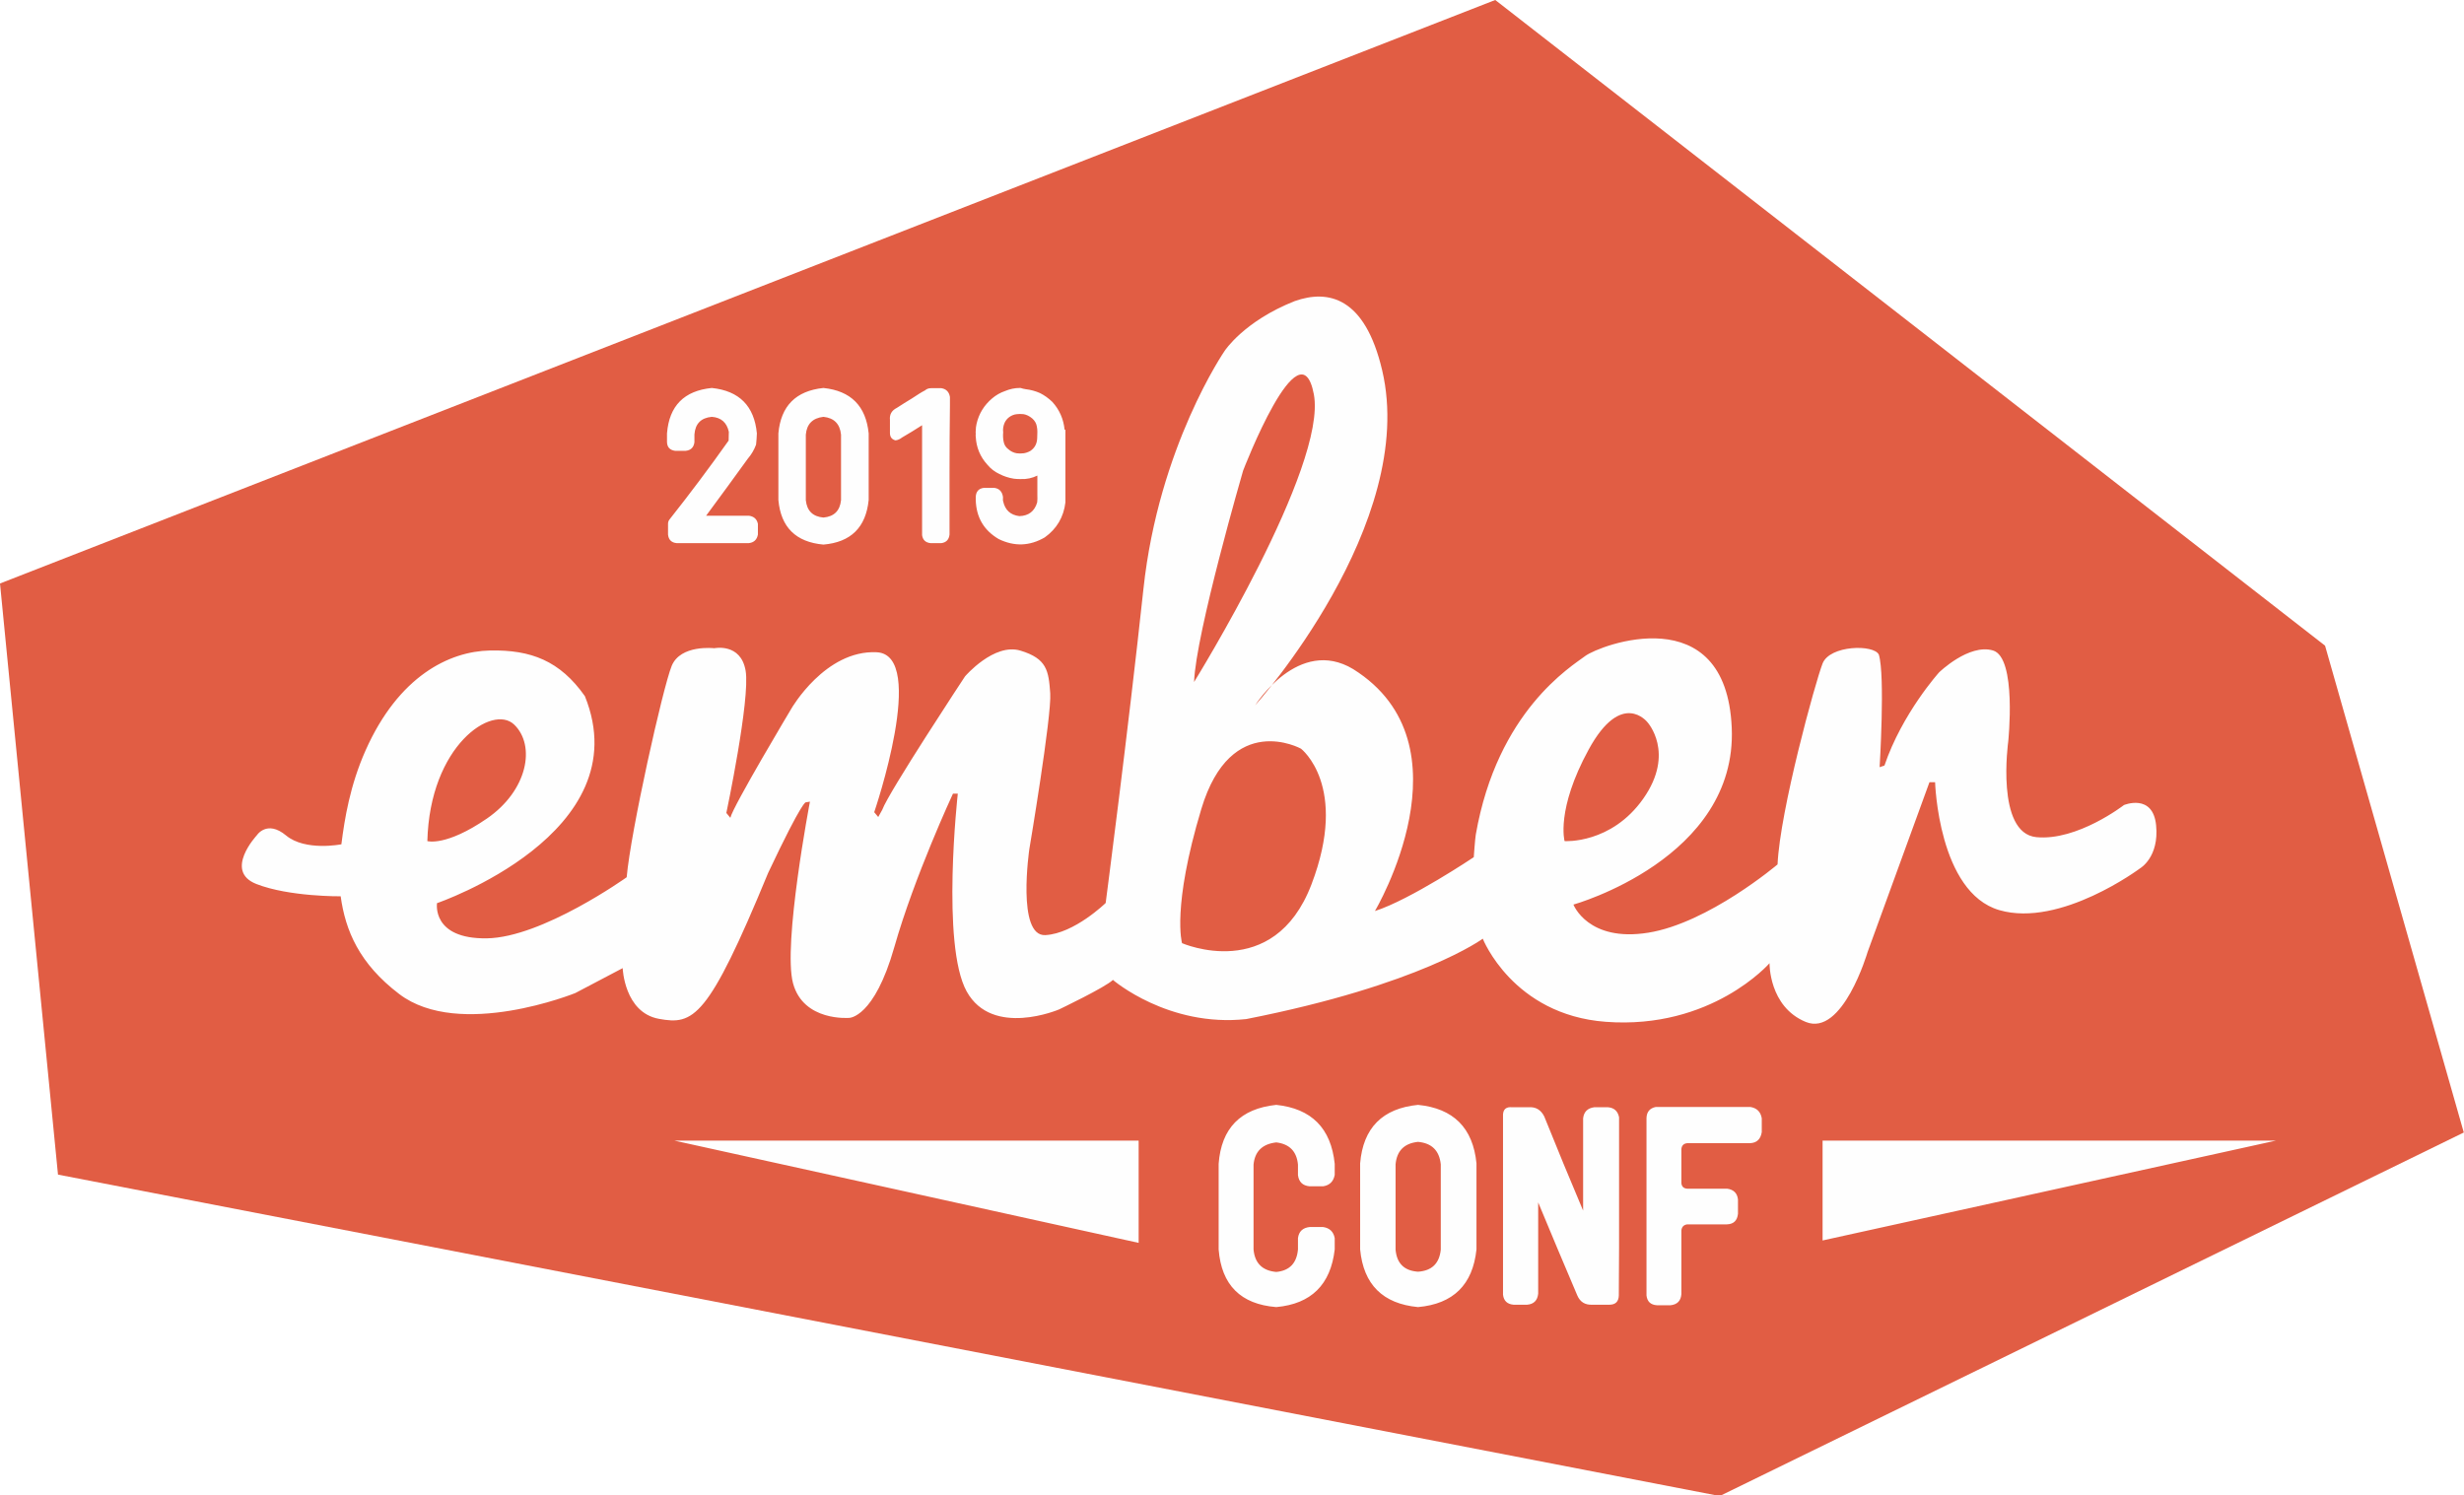
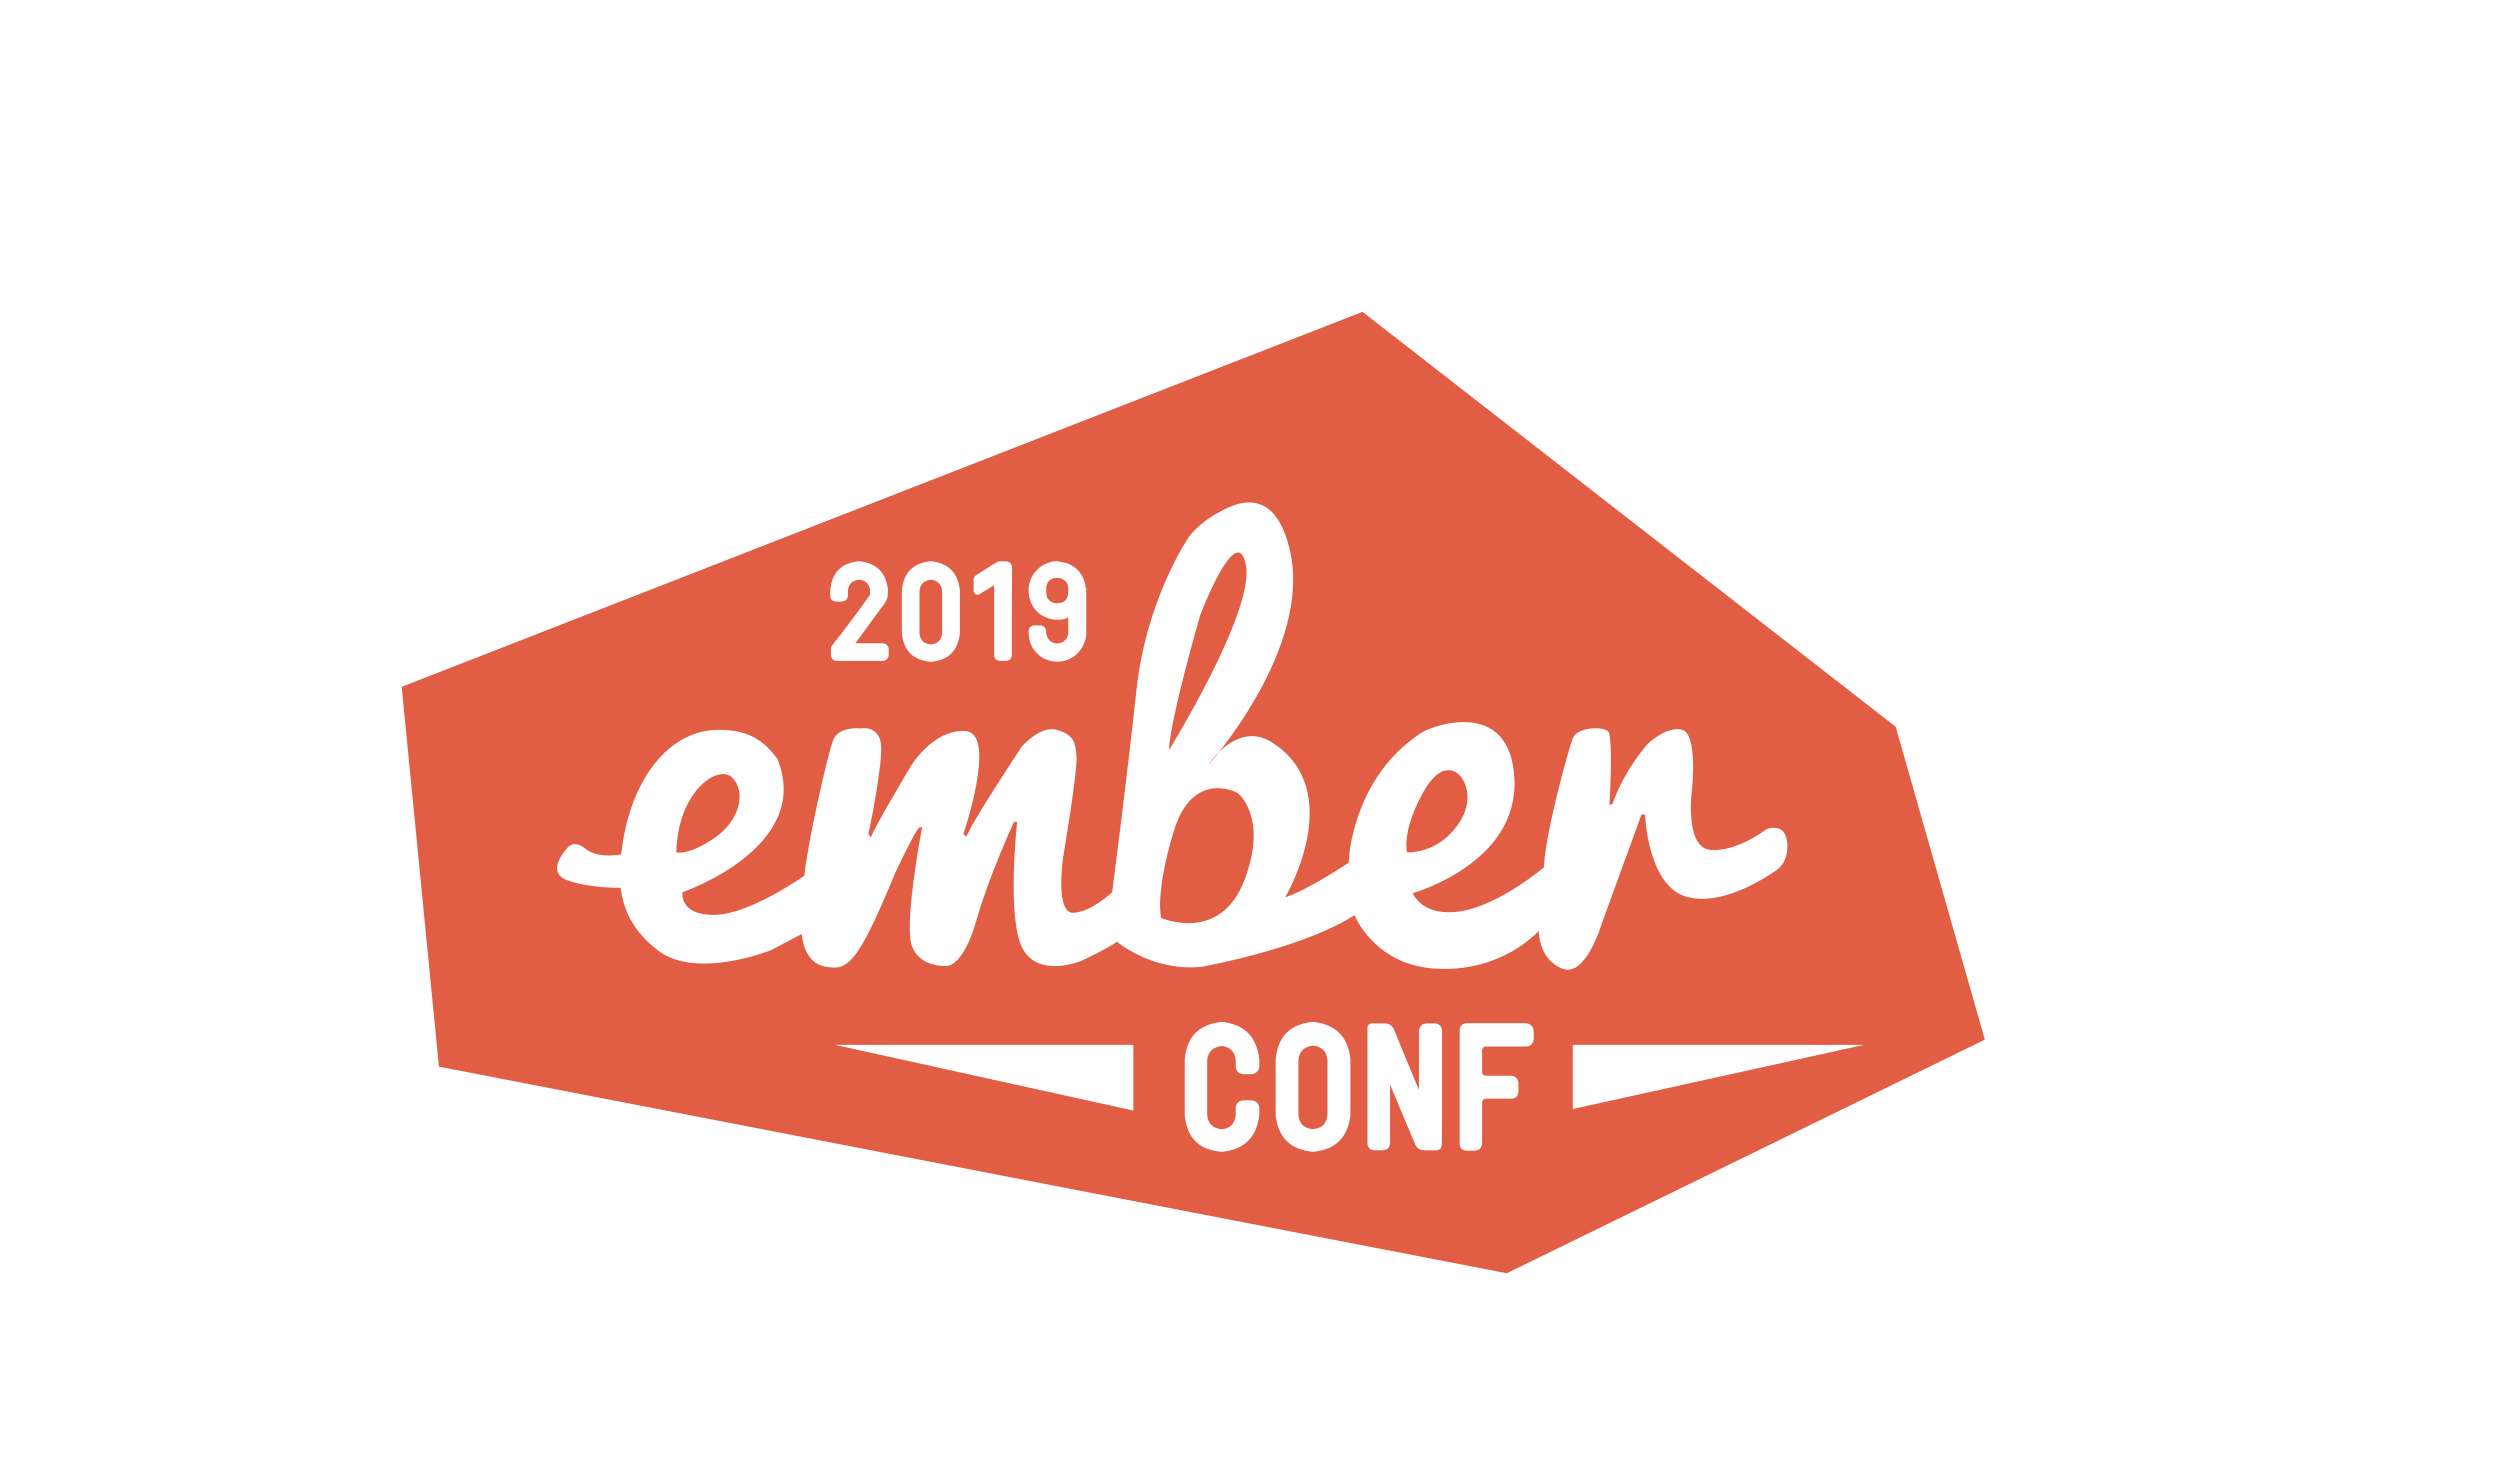
- <svg xmlns="http://www.w3.org/2000/svg" width="216px" height="131px" viewBox="0 0 216 131" version="1.1">
-   <defs />
-   <g id="Page-1" stroke="none" stroke-width="1" fill="none" fill-rule="evenodd">
-     <g id="Artboard-1">
-       <g id="Group" transform="translate(0, -1)">
-         <polygon id="Base-Shape" fill="#E15D44" points="131.076 0.999 0 52.155 5.083 103.979 150.758 132.158 215.982 100.288 203.821 57.608" />
-         <path d="M159.772,100.999 L199.516,100.999 L159.772,109.753 L159.772,100.999 Z M99.816,100.999 L99.816,109.964 L59.115,100.999 L99.816,100.999 Z M137.155,74.741 C137.155,74.741 136.381,71.993 139.269,66.709 C142.157,61.424 144.414,64.313 144.414,64.313 C144.414,64.313 146.878,66.991 144.061,71.008 C141.242,75.021 137.155,74.741 137.155,74.741 Z M114.963,78.544 C111.651,87.213 103.62,83.688 103.62,83.688 C103.62,83.688 102.704,80.588 105.311,71.922 C107.917,63.258 114.047,66.637 114.047,66.637 C114.047,66.637 118.274,69.88 114.963,78.544 M108.974,42.261 C108.974,42.261 113.978,29.227 115.175,35.57 C116.37,41.909 104.676,60.791 104.676,60.791 C104.817,56.564 108.974,42.261 108.974,42.261 M37.463,74.741 C37.675,66.357 43.17,62.693 45.073,64.526 C46.976,66.357 46.27,70.302 42.677,72.768 C39.085,75.234 37.463,74.741 37.463,74.741 M189.009,73.349 C189.292,76.166 187.6,77.13 187.6,77.13 C187.6,77.13 180.624,82.345 175.272,80.794 C169.917,79.244 169.635,69.579 169.635,69.579 L169.14,69.579 L163.716,84.471 C163.716,84.471 161.534,91.93 158.292,90.592 C155.051,89.252 155.121,85.445 155.121,85.445 C155.121,85.445 150.05,91.285 140.748,90.582 C132.612,89.966 129.983,83.296 129.983,83.296 C129.983,83.296 124.545,87.333 109.252,90.343 C102.411,91.088 97.561,86.91 97.561,86.91 C96.926,87.546 92.84,89.498 92.84,89.498 C92.84,89.498 86.993,92 84.738,87.915 C82.484,83.832 83.963,70.579 83.963,70.579 L83.54,70.579 C83.54,70.579 80.158,77.841 78.396,84.041 C76.636,90.241 74.45,90.238 74.45,90.238 C74.45,90.238 70.436,90.588 69.52,87.207 C68.604,83.825 71.001,71.281 71.001,71.281 L70.647,71.34 C70.647,71.34 70.436,70.972 67.338,77.527 C62.053,90.348 60.785,90.877 57.755,90.321 C54.724,89.763 54.585,85.878 54.585,85.878 L50.429,88.064 C50.429,88.064 40.284,92.166 35.002,88.152 C31.483,85.478 30.279,82.579 29.864,79.579 L29.866,79.579 C29.866,79.579 25.367,79.631 22.478,78.503 C19.588,77.374 22.5,74.247 22.5,74.247 C22.5,74.247 23.388,72.84 25.078,74.247 C26.77,75.654 29.926,75.02 29.926,75.02 C30.207,72.799 30.676,69.868 32.053,66.773 C34.942,60.29 39.366,58.1 42.959,58.029 C46.551,57.959 49.089,58.933 51.273,62.033 C56.134,74.082 38.31,80.181 38.31,80.181 C38.31,80.181 37.816,83.335 42.677,83.265 C47.539,83.197 54.936,77.91 54.936,77.91 C55.289,73.895 58.107,61.283 58.881,59.383 C59.656,57.479 62.616,57.832 62.616,57.832 C62.616,57.832 64.941,57.338 65.363,59.803 C65.785,62.27 63.673,72.274 63.673,72.274 L64.024,72.699 C64.236,71.711 69.379,63.116 69.379,63.116 C69.379,63.116 72.338,57.973 76.848,58.183 C81.356,58.394 76.636,72.206 76.636,72.206 L76.988,72.628 L77.341,71.993 C77.905,70.44 84.597,60.298 84.597,60.298 C84.597,60.298 87.134,57.338 89.458,58.042 C91.782,58.747 91.924,59.803 92.066,61.778 C92.206,63.749 90.234,75.443 90.234,75.443 C90.234,75.443 89.106,83.123 91.642,82.982 C94.179,82.844 96.926,80.166 96.926,80.166 C96.926,80.166 98.899,65.088 100.238,52.619 C101.577,40.148 107.354,31.764 107.354,31.764 C107.354,31.764 109.043,29.157 113.508,27.394 C116.449,26.358 119.655,27.048 121.162,33.455 C124.333,46.91 110.031,62.833 110.031,62.833 C110.031,62.833 113.835,56.775 118.627,59.664 C129.194,66.284 120.529,80.871 120.529,80.871 C123.629,79.884 129.194,76.15 129.194,76.15 C129.194,76.15 129.307,74.54 129.371,74.171 C131.262,63.338 137.75,59.428 138.964,58.513 C140.221,57.569 151.316,53.322 151.809,64.806 C152.302,76.29 137.931,80.306 137.931,80.306 C137.931,80.306 139.201,83.619 144.483,82.772 C149.766,81.928 155.825,76.784 155.825,76.784 C156.036,72.064 159.138,60.791 159.771,59.17 C160.405,57.55 164.28,57.479 164.704,58.394 C165.267,60.227 164.772,68.259 164.772,68.259 L165.195,68.117 C166.747,63.539 169.986,59.947 169.986,59.947 C169.986,59.947 172.593,57.41 174.707,58.026 C176.82,58.645 176.047,66.006 176.047,66.006 C176.047,66.006 174.921,74.041 178.511,74.394 C182.104,74.745 186.191,71.579 186.191,71.579 C186.191,71.579 188.726,70.528 189.009,73.349 Z M117.004,104.007 C116.896,104.579 116.564,104.91 116.007,105.002 L114.779,105.002 C114.191,104.942 113.86,104.617 113.783,104.029 L113.783,103.105 C113.674,101.945 113.041,101.294 111.882,101.156 C110.662,101.294 109.997,101.945 109.889,103.105 L109.889,110.541 C109.997,111.748 110.662,112.404 111.882,112.513 C113.041,112.404 113.674,111.748 113.783,110.541 L113.783,109.546 C113.86,108.96 114.208,108.635 114.826,108.572 L115.962,108.572 C116.548,108.65 116.896,108.975 117.004,109.546 L117.004,110.541 C116.648,113.632 114.941,115.317 111.882,115.594 C108.761,115.347 107.076,113.662 106.829,110.541 L106.829,103.032 C107.062,99.912 108.746,98.191 111.882,97.865 C114.973,98.191 116.68,99.912 117.004,103.032 L117.004,104.007 Z M124.308,97.865 C127.415,98.174 129.122,99.881 129.431,102.988 L129.431,110.542 C129.107,113.632 127.399,115.317 124.308,115.594 C121.219,115.301 119.527,113.618 119.233,110.542 L119.233,102.988 C119.496,99.881 121.188,98.174 124.308,97.865 Z M126.302,110.564 L126.302,103.08 C126.177,101.874 125.514,101.217 124.308,101.109 C123.104,101.233 122.447,101.89 122.339,103.08 L122.339,110.564 C122.447,111.77 123.104,112.413 124.308,112.491 C125.514,112.413 126.177,111.77 126.302,110.564 Z M141.909,114.575 C141.894,115.117 141.616,115.387 141.075,115.387 L140.936,115.387 L140.751,115.387 L139.824,115.387 L139.731,115.387 L139.593,115.387 C138.958,115.418 138.518,115.148 138.27,114.575 C137.112,111.856 135.969,109.137 134.841,106.417 L134.841,112.745 L134.841,114.414 C134.779,115.015 134.455,115.34 133.867,115.387 L132.685,115.387 C132.129,115.34 131.82,115.046 131.758,114.506 L131.758,98.815 L131.758,98.701 C131.789,98.235 132.052,98.027 132.546,98.074 L132.87,98.074 L133.775,98.074 L134.007,98.074 C134.625,98.027 135.081,98.299 135.374,98.884 C136.486,101.652 137.622,104.401 138.78,107.137 L138.78,99.048 C138.843,98.476 139.167,98.152 139.755,98.074 L140.96,98.074 C141.5,98.119 141.824,98.413 141.932,98.955 L141.932,103.287 L141.932,110.31 C141.918,111.701 141.909,113.084 141.909,114.459 L141.909,114.575 Z M153.444,98.049 C154.015,98.144 154.347,98.476 154.441,99.047 L154.441,100.252 C154.347,100.87 154.008,101.195 153.421,101.225 L147.905,101.225 C147.596,101.255 147.425,101.427 147.394,101.735 L147.394,104.725 C147.425,105.034 147.596,105.195 147.905,105.213 L151.405,105.213 C151.975,105.29 152.294,105.606 152.355,106.16 L152.355,107.413 C152.294,108.017 151.968,108.325 151.381,108.341 L147.905,108.341 C147.596,108.386 147.425,108.566 147.394,108.874 L147.394,111.445 L147.394,114.458 C147.349,115.045 147.032,115.372 146.444,115.433 L145.262,115.433 C144.707,115.403 144.397,115.116 144.336,114.574 L144.336,111.445 L144.336,111.146 L144.336,100.113 L144.336,99.025 C144.35,98.484 144.621,98.157 145.147,98.049 L153.444,98.049 Z M65.65,46.214 C66.092,46.273 66.356,46.513 66.44,46.931 L66.44,47.864 C66.356,48.319 66.087,48.571 65.632,48.618 L59.314,48.618 C58.859,48.571 58.608,48.319 58.561,47.864 L58.561,46.931 C58.561,46.8 58.596,46.679 58.668,46.572 C60.451,44.322 62.186,42.008 63.873,39.627 C63.873,39.364 63.879,39.106 63.891,38.855 C63.712,38.041 63.215,37.605 62.401,37.544 C61.456,37.629 60.947,38.144 60.876,39.089 L60.876,39.77 C60.816,40.224 60.559,40.477 60.104,40.525 L59.189,40.525 C58.722,40.464 58.483,40.208 58.471,39.752 L58.471,38.998 C58.662,36.581 59.972,35.254 62.401,35.014 C64.806,35.266 66.122,36.593 66.35,38.998 C66.338,39.334 66.314,39.663 66.278,39.986 C66.11,40.441 65.871,40.846 65.56,41.206 C64.352,42.88 63.131,44.55 61.899,46.214 L65.65,46.214 Z M72.183,35.014 C74.588,35.265 75.91,36.593 76.15,38.998 L76.15,44.831 C75.91,47.236 74.588,48.54 72.183,48.744 C69.766,48.528 68.45,47.224 68.235,44.831 L68.235,38.998 C68.45,36.593 69.766,35.265 72.183,35.014 Z M73.727,44.849 L73.727,39.106 C73.631,38.161 73.117,37.64 72.183,37.544 C71.238,37.652 70.723,38.172 70.64,39.106 L70.64,44.849 C70.735,45.782 71.25,46.291 72.183,46.374 C73.117,46.291 73.631,45.782 73.727,44.849 Z M83.274,35.803 L83.274,36.539 C83.25,38.502 83.238,40.464 83.238,42.426 L83.238,47.864 C83.19,48.307 82.951,48.558 82.52,48.618 L81.569,48.618 C81.138,48.57 80.893,48.337 80.833,47.918 L80.833,38.28 C80.259,38.651 79.672,39.01 79.074,39.357 C78.895,39.5 78.703,39.584 78.5,39.608 C78.177,39.525 78.015,39.309 78.015,38.962 L78.015,37.813 C77.967,37.335 78.17,36.982 78.626,36.755 C78.841,36.623 79.056,36.485 79.272,36.342 C79.714,36.078 80.151,35.803 80.582,35.516 C80.749,35.408 80.917,35.313 81.084,35.229 C81.228,35.097 81.407,35.032 81.623,35.032 L82.52,35.032 C82.951,35.103 83.202,35.361 83.274,35.803 Z M93.397,39.07 L93.397,42.282 L93.397,44.239 L93.397,45.046 C93.241,46.339 92.637,47.362 91.585,48.115 C90.268,48.881 88.922,48.929 87.546,48.259 C86.242,47.493 85.572,46.344 85.536,44.813 L85.536,44.562 C85.56,44.095 85.793,43.832 86.236,43.772 L87.17,43.772 C87.6,43.832 87.851,44.095 87.923,44.562 L87.923,44.741 C87.911,44.813 87.917,44.885 87.941,44.957 C88.109,45.722 88.581,46.153 89.359,46.249 C90.173,46.225 90.693,45.824 90.921,45.046 C90.944,44.843 90.95,44.622 90.938,44.382 L90.938,42.695 C90.472,42.923 89.987,43.024 89.485,43 L89.466,43 L89.413,43 L89.395,43 C89.203,43 89.024,42.989 88.857,42.965 C88.414,42.892 87.995,42.755 87.6,42.551 C87.193,42.36 86.846,42.091 86.559,41.744 C85.925,41.05 85.584,40.23 85.536,39.285 C85.524,39.213 85.524,39.135 85.536,39.052 L85.536,39.07 L85.536,38.908 L85.536,39.034 C85.524,38.938 85.524,38.848 85.536,38.764 C85.536,38.561 85.56,38.358 85.608,38.155 C85.811,37.269 86.266,36.527 86.972,35.929 C87.307,35.642 87.684,35.427 88.103,35.283 C88.533,35.103 88.964,35.013 89.395,35.013 L89.413,35.013 L89.466,35.013 C89.61,35.061 89.76,35.097 89.915,35.121 C90.346,35.169 90.765,35.283 91.172,35.462 C91.554,35.654 91.913,35.911 92.249,36.234 C92.871,36.916 93.23,37.73 93.325,38.675 L93.397,38.675 L93.397,39.034 L93.397,38.908 L93.397,39.07 L93.397,39.052 L93.397,39.07 Z M89.736,40.739 C89.915,40.715 90.107,40.649 90.31,40.541 C90.693,40.29 90.896,39.926 90.921,39.447 C90.932,39.255 90.938,39.058 90.938,38.854 C90.938,38.687 90.921,38.519 90.884,38.352 C90.837,38.1 90.705,37.879 90.49,37.688 C90.25,37.485 89.999,37.359 89.736,37.311 C89.628,37.311 89.521,37.305 89.413,37.293 C89.317,37.305 89.221,37.311 89.126,37.311 C88.898,37.335 88.683,37.419 88.48,37.562 C88.3,37.694 88.162,37.861 88.067,38.065 C87.947,38.34 87.905,38.621 87.941,38.908 C87.917,39.183 87.929,39.447 87.977,39.698 C88.025,39.985 88.162,40.213 88.39,40.38 C88.605,40.572 88.85,40.691 89.126,40.739 C89.221,40.751 89.317,40.757 89.413,40.757 C89.521,40.757 89.628,40.751 89.736,40.739 Z" id="Lettering" fill="#FEFEFE" />
-       </g>
-     </g>
-   </g>
+ <svg xmlns="http://www.w3.org/2000/svg" width="100%" height="100%" viewBox="0 0 1701 993" version="1.1" xml:space="preserve" style="fill-rule:evenodd;clip-rule:evenodd;stroke-linejoin:round;stroke-miterlimit:1.414;">
+   <path id="Base-Shape" d="M927.024,212.185l-653.715,255.13l25.351,258.462l726.524,140.537l325.291,-158.945l-60.651,-212.858l-362.8,-282.326Z" style="fill:#e15d44;" />
+   <path id="Lettering" d="M1070.14,710.912l198.214,0l-198.214,43.659l0,-43.659Zm-299.014,0l0,44.711l-202.988,-44.711l202.988,0Zm186.22,-130.955c0,0 -3.86,-13.705 10.543,-40.058c14.403,-26.358 25.66,-11.95 25.66,-11.95c0,0 12.288,13.356 -1.761,33.39c-14.059,20.014 -34.442,18.618 -34.442,18.618Zm-110.678,18.966c-16.518,43.235 -56.571,25.655 -56.571,25.655c0,0 -4.568,-15.461 8.434,-58.68c12.996,-43.21 43.569,-26.358 43.569,-26.358c0,0 21.081,16.173 4.568,59.383m-29.869,-180.954c0,0 24.956,-65.004 30.926,-33.37c5.96,31.615 -52.361,125.785 -52.361,125.785c0.703,-21.081 21.435,-92.415 21.435,-92.415m-356.646,161.988c1.057,-41.814 28.462,-60.087 37.953,-50.945c9.491,9.131 5.97,28.806 -11.949,41.105c-17.915,12.298 -26.004,9.84 -26.004,9.84m755.804,-6.943c1.411,14.05 -7.027,18.857 -7.027,18.857c0,0 -34.791,26.009 -61.483,18.274c-26.707,-7.731 -28.114,-55.933 -28.114,-55.933l-2.469,0l-27.051,74.271c0,0 -10.882,37.2 -27.051,30.527c-16.163,-6.683 -15.814,-25.669 -15.814,-25.669c0,0 -25.291,29.125 -71.683,25.619c-40.576,-3.072 -53.688,-36.337 -53.688,-36.337c0,0 -27.121,20.134 -103.391,35.145c-34.119,3.716 -58.307,-17.121 -58.307,-17.121c-3.167,3.172 -23.545,12.907 -23.545,12.907c0,0 -29.161,12.478 -40.407,-7.895c-11.241,-20.363 -3.865,-86.459 -3.865,-86.459l-2.11,0c0,0 -16.867,36.217 -25.654,67.139c-8.778,30.921 -19.68,30.906 -19.68,30.906c0,0 -20.019,1.745 -24.588,-15.117c-4.568,-16.867 7.387,-79.427 7.387,-79.427l-1.766,0.294c0,0 -1.052,-1.835 -16.503,30.856c-26.358,63.942 -32.682,66.581 -47.793,63.808c-15.117,-2.783 -15.81,-22.159 -15.81,-22.159l-20.727,10.902c0,0 -50.596,20.458 -76.939,0.439c-17.55,-13.336 -23.555,-27.794 -25.625,-42.756l0.01,0c0,0 -22.437,0.26 -36.846,-5.366c-14.413,-5.631 0.11,-21.226 0.11,-21.226c0,0 4.429,-7.017 12.857,0c8.439,7.017 24.179,3.855 24.179,3.855c1.401,-11.077 3.74,-25.694 10.608,-41.13c14.408,-32.333 36.472,-43.255 54.391,-43.609c17.914,-0.349 30.572,4.509 41.464,19.969c24.244,60.092 -64.65,90.51 -64.65,90.51c0,0 -2.464,15.729 21.78,15.38c24.248,-0.339 61.139,-26.707 61.139,-26.707c1.76,-20.024 15.814,-82.923 19.675,-92.399c3.865,-9.496 18.627,-7.735 18.627,-7.735c0,0 11.596,-2.464 13.7,9.83c2.105,12.303 -8.428,62.196 -8.428,62.196l1.75,2.12c1.058,-4.928 26.707,-47.794 26.707,-47.794c0,0 14.758,-25.649 37.25,-24.602c22.483,1.052 -1.057,69.937 -1.057,69.937l1.756,2.105l1.76,-3.167c2.813,-7.746 36.188,-58.327 36.188,-58.327c0,0 12.653,-14.762 24.243,-11.251c11.591,3.516 12.299,8.783 13.007,18.632c0.698,9.83 -9.137,68.152 -9.137,68.152c0,0 -5.625,38.302 7.022,37.599c12.653,-0.688 26.353,-14.044 26.353,-14.044c0,0 9.84,-75.199 16.518,-137.385c6.678,-62.197 35.49,-104.01 35.49,-104.01c0,0 8.423,-13.002 30.691,-21.795c14.668,-5.166 30.657,-1.725 38.173,30.228c15.815,67.104 -55.513,146.517 -55.513,146.517c0,0 18.971,-30.213 42.87,-15.805c52.701,33.016 9.486,105.766 9.486,105.766c15.461,-4.923 43.215,-23.545 43.215,-23.545c0,0 0.564,-8.03 0.883,-9.87c9.431,-54.027 41.788,-73.528 47.843,-78.091c6.269,-4.708 61.603,-25.889 64.062,31.385c2.458,57.274 -69.214,77.303 -69.214,77.303c0,0 6.334,16.523 32.677,12.299c26.348,-4.21 56.566,-29.864 56.566,-29.864c1.052,-23.54 16.523,-79.762 19.68,-87.846c3.161,-8.08 22.487,-8.434 24.602,-3.871c2.808,9.142 0.339,49.2 0.339,49.2l2.11,-0.708c7.74,-22.832 23.894,-40.746 23.894,-40.746c0,0 13.002,-12.653 23.545,-9.581c10.538,3.087 6.683,39.799 6.683,39.799c0,0 -5.616,40.073 12.288,41.833c17.92,1.751 38.303,-14.039 38.303,-14.039c0,0 12.643,-5.242 14.054,8.827Zm-359.112,152.904c-0.539,2.848 -2.194,4.503 -4.972,4.962l-6.125,0c-2.932,-0.299 -4.583,-1.925 -4.967,-4.852l0,-4.614c-0.544,-5.785 -3.701,-9.027 -9.481,-9.715c-6.084,0.688 -9.401,3.93 -9.94,9.715l0,37.091c0.539,6.014 3.856,9.291 9.94,9.835c5.78,-0.544 8.937,-3.821 9.481,-9.835l0,-4.963c0.384,-2.927 2.12,-4.543 5.202,-4.862l5.665,0c2.923,0.394 4.658,2.01 5.197,4.862l0,4.963c-1.775,15.415 -10.289,23.819 -25.545,25.201c-15.565,-1.232 -23.969,-9.636 -25.201,-25.201l0,-37.45c1.162,-15.565 9.561,-24.148 25.201,-25.774c15.416,1.626 23.929,10.209 25.545,25.774l0,4.863Zm36.429,-30.634c15.495,1.541 24.009,10.054 25.55,25.55l0,37.674c-1.616,15.41 -10.135,23.814 -25.55,25.196c-15.406,-1.462 -23.845,-9.855 -25.311,-25.196l0,-37.674c1.312,-15.496 9.75,-24.009 25.311,-25.55Zm9.944,63.333l0,-37.324c-0.623,-6.015 -3.93,-9.292 -9.944,-9.83c-6.005,0.618 -9.282,3.895 -9.82,9.83l0,37.324c0.538,6.015 3.815,9.222 9.82,9.611c6.014,-0.389 9.321,-3.596 9.944,-9.611Zm77.837,20.003c-0.075,2.703 -1.461,4.05 -4.159,4.05l-0.694,0l-0.922,0l-4.623,0l-0.464,0l-0.689,0c-3.166,0.154 -5.361,-1.192 -6.598,-4.05c-5.775,-13.56 -11.475,-27.121 -17.101,-40.686l0,39.883c-0.309,2.997 -1.925,4.618 -4.858,4.853l-5.895,0c-2.773,-0.235 -4.314,-1.701 -4.623,-4.394l0,-78.256l0,-0.568c0.155,-2.324 1.466,-3.362 3.93,-3.127l7.286,0c3.083,-0.235 5.357,1.122 6.818,4.039c5.546,13.805 11.212,27.515 16.987,41.161l0,-40.343c0.314,-2.852 1.93,-4.468 4.862,-4.857l6.01,0c2.693,0.224 4.309,1.69 4.848,4.394l0,56.63c-0.07,6.938 -0.115,13.835 -0.115,20.692l0,0.579Zm57.529,-82.417c2.848,0.474 4.503,2.13 4.972,4.977l0,6.01c-0.469,3.082 -2.159,4.703 -5.087,4.853l-27.51,0c-1.541,0.149 -2.394,1.007 -2.548,2.543l0,14.912c0.154,1.541 1.007,2.344 2.548,2.434l17.456,0c2.843,0.384 4.434,1.96 4.738,4.723l0,6.249c-0.304,3.012 -1.93,4.548 -4.858,4.628l-17.336,0c-1.541,0.225 -2.394,1.122 -2.548,2.658l0,27.849c-0.225,2.928 -1.806,4.559 -4.738,4.863l-5.895,0c-2.768,-0.15 -4.314,-1.581 -4.618,-4.284l0,-15.605l0,-1.491l0,-55.025l0,-5.426c0.07,-2.699 1.421,-4.329 4.044,-4.868l41.38,0Zm-437.856,-258.521c2.204,0.299 3.521,1.491 3.94,3.581l0,4.653c-0.419,2.269 -1.761,3.521 -4.03,3.761l-31.51,0c-2.269,-0.24 -3.521,-1.492 -3.755,-3.761l0,-4.653c0,-0.658 0.174,-1.257 0.533,-1.79c8.893,-11.222 17.546,-22.767 25.959,-34.642c0,-1.312 0.03,-2.593 0.09,-3.85c-0.893,-4.055 -3.371,-6.234 -7.431,-6.534c-4.713,0.419 -7.252,2.988 -7.606,7.701l0,3.401c-0.299,2.264 -1.581,3.521 -3.85,3.761l-4.563,0c-2.329,-0.305 -3.521,-1.581 -3.581,-3.851l0,-3.76c0.952,-12.054 7.486,-18.677 19.6,-19.874c11.994,1.256 18.558,7.879 19.695,19.874c-0.06,1.671 -0.18,3.311 -0.359,4.922c-0.838,2.27 -2.03,4.294 -3.581,6.085c-6.025,8.354 -12.114,16.682 -18.259,24.976l18.708,0Zm32.58,-55.853c11.995,1.251 18.588,7.874 19.785,19.869l0,29.091c-1.197,11.994 -7.79,18.498 -19.785,19.515c-12.054,-1.077 -18.617,-7.581 -19.69,-19.515l0,-29.091c1.073,-11.995 7.636,-18.618 19.69,-19.869Zm7.7,49.05l0,-28.642c-0.478,-4.713 -3.042,-7.312 -7.7,-7.791c-4.713,0.539 -7.281,3.132 -7.695,7.791l0,28.642c0.473,4.653 3.042,7.191 7.695,7.605c4.658,-0.414 7.222,-2.952 7.7,-7.605Zm47.618,-45.115l0,3.671c-0.12,9.79 -0.179,19.575 -0.179,29.36l0,27.121c-0.24,2.209 -1.432,3.461 -3.581,3.76l-4.743,0c-2.15,-0.239 -3.372,-1.401 -3.671,-3.491l0,-48.067c-2.863,1.85 -5.79,3.64 -8.772,5.371c-0.893,0.713 -1.851,1.132 -2.863,1.252c-1.611,-0.414 -2.419,-1.492 -2.419,-3.222l0,-5.731c-0.239,-2.383 0.773,-4.144 3.047,-5.276c1.072,-0.658 2.145,-1.347 3.222,-2.06c2.204,-1.316 4.384,-2.688 6.533,-4.119c0.833,-0.539 1.671,-1.013 2.504,-1.432c0.718,-0.658 1.611,-0.982 2.688,-0.982l4.474,0c2.149,0.354 3.401,1.641 3.76,3.845Zm50.484,16.293l0,29.805c-0.779,6.448 -3.791,11.55 -9.037,15.306c-6.569,3.82 -13.282,4.059 -20.144,0.718c-6.504,-3.821 -9.845,-9.551 -10.025,-17.186l0,-1.252c0.12,-2.329 1.282,-3.641 3.492,-3.94l4.658,0c2.144,0.299 3.396,1.611 3.755,3.94l0,0.892c-0.06,0.36 -0.03,0.719 0.09,1.078c0.838,3.815 3.192,5.964 7.072,6.443c4.059,-0.119 6.653,-2.119 7.79,-5.999c0.115,-1.013 0.145,-2.115 0.085,-3.312l0,-8.414c-2.324,1.138 -4.743,1.641 -7.247,1.522l-0.095,0l-0.264,0l-0.09,0c-0.957,0 -1.85,-0.055 -2.683,-0.175c-2.209,-0.364 -4.299,-1.047 -6.269,-2.065c-2.03,-0.952 -3.76,-2.294 -5.192,-4.024c-3.162,-3.462 -4.862,-7.551 -5.102,-12.264c-0.059,-0.359 -0.059,-0.748 0,-1.162l0,0.089l0,-0.807l0,0.628c-0.059,-0.479 -0.059,-0.928 0,-1.347c0,-1.012 0.12,-2.024 0.359,-3.037c1.013,-4.419 3.282,-8.119 6.803,-11.102c1.671,-1.431 3.551,-2.503 5.641,-3.221c2.144,-0.898 4.294,-1.347 6.443,-1.347l0.354,0c0.719,0.239 1.467,0.419 2.24,0.539c2.149,0.239 4.239,0.808 6.269,1.7c1.905,0.958 3.695,2.24 5.371,3.851c3.102,3.401 4.893,7.461 5.366,12.174l0.36,0l0,1.79l0,-0.628l0,0.807l0,-0.089l0,0.089Zm-18.259,8.324c0.893,-0.119 1.85,-0.449 2.863,-0.987c1.91,-1.252 2.922,-3.067 3.047,-5.456c0.055,-0.958 0.085,-1.94 0.085,-2.958c0,-0.833 -0.085,-1.671 -0.27,-2.503c-0.234,-1.257 -0.892,-2.359 -1.965,-3.312c-1.197,-1.012 -2.448,-1.641 -3.76,-1.88c-0.539,0 -1.072,-0.03 -1.611,-0.09c-0.479,0.06 -0.957,0.09 -1.431,0.09c-1.137,0.12 -2.21,0.538 -3.222,1.252c-0.898,0.658 -1.586,1.491 -2.06,2.508c-0.598,1.372 -0.808,2.773 -0.628,4.205c-0.12,1.371 -0.06,2.688 0.179,3.94c0.24,1.431 0.923,2.568 2.06,3.401c1.072,0.957 2.294,1.551 3.671,1.79c0.474,0.06 0.952,0.09 1.431,0.09c0.539,0 1.072,-0.03 1.611,-0.09Z" style="fill:#fefefe;" />
</svg>
